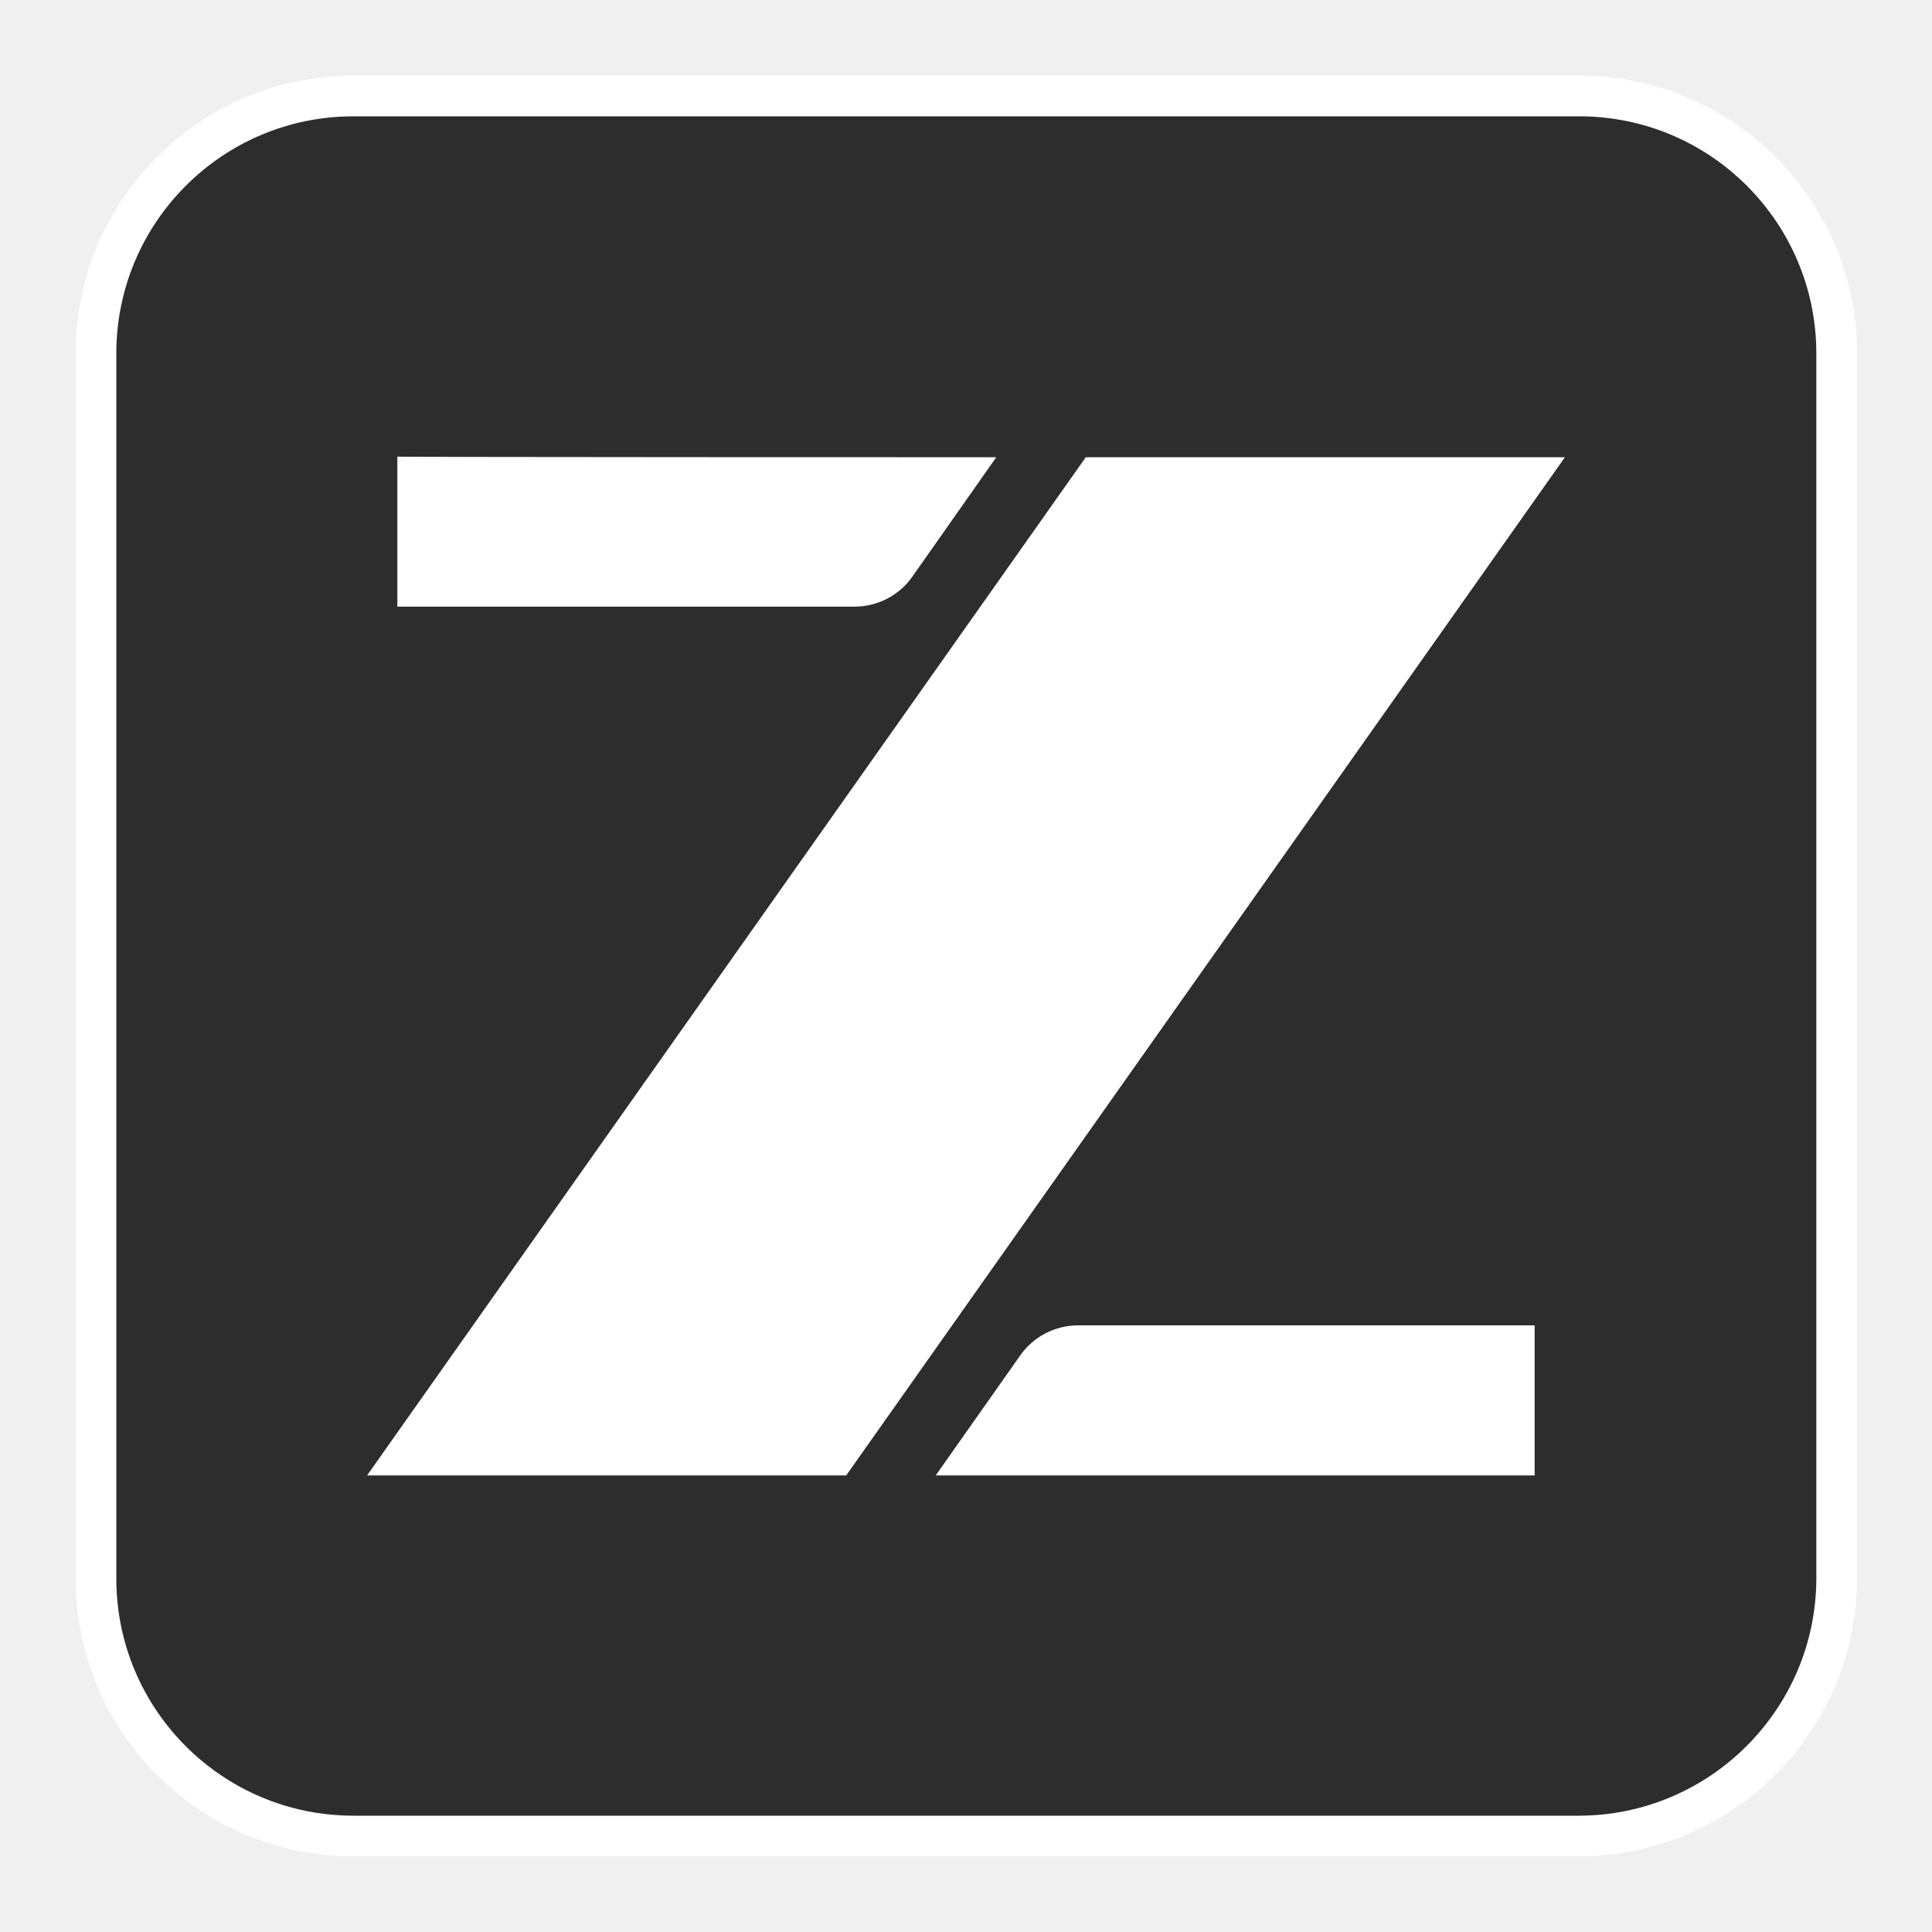
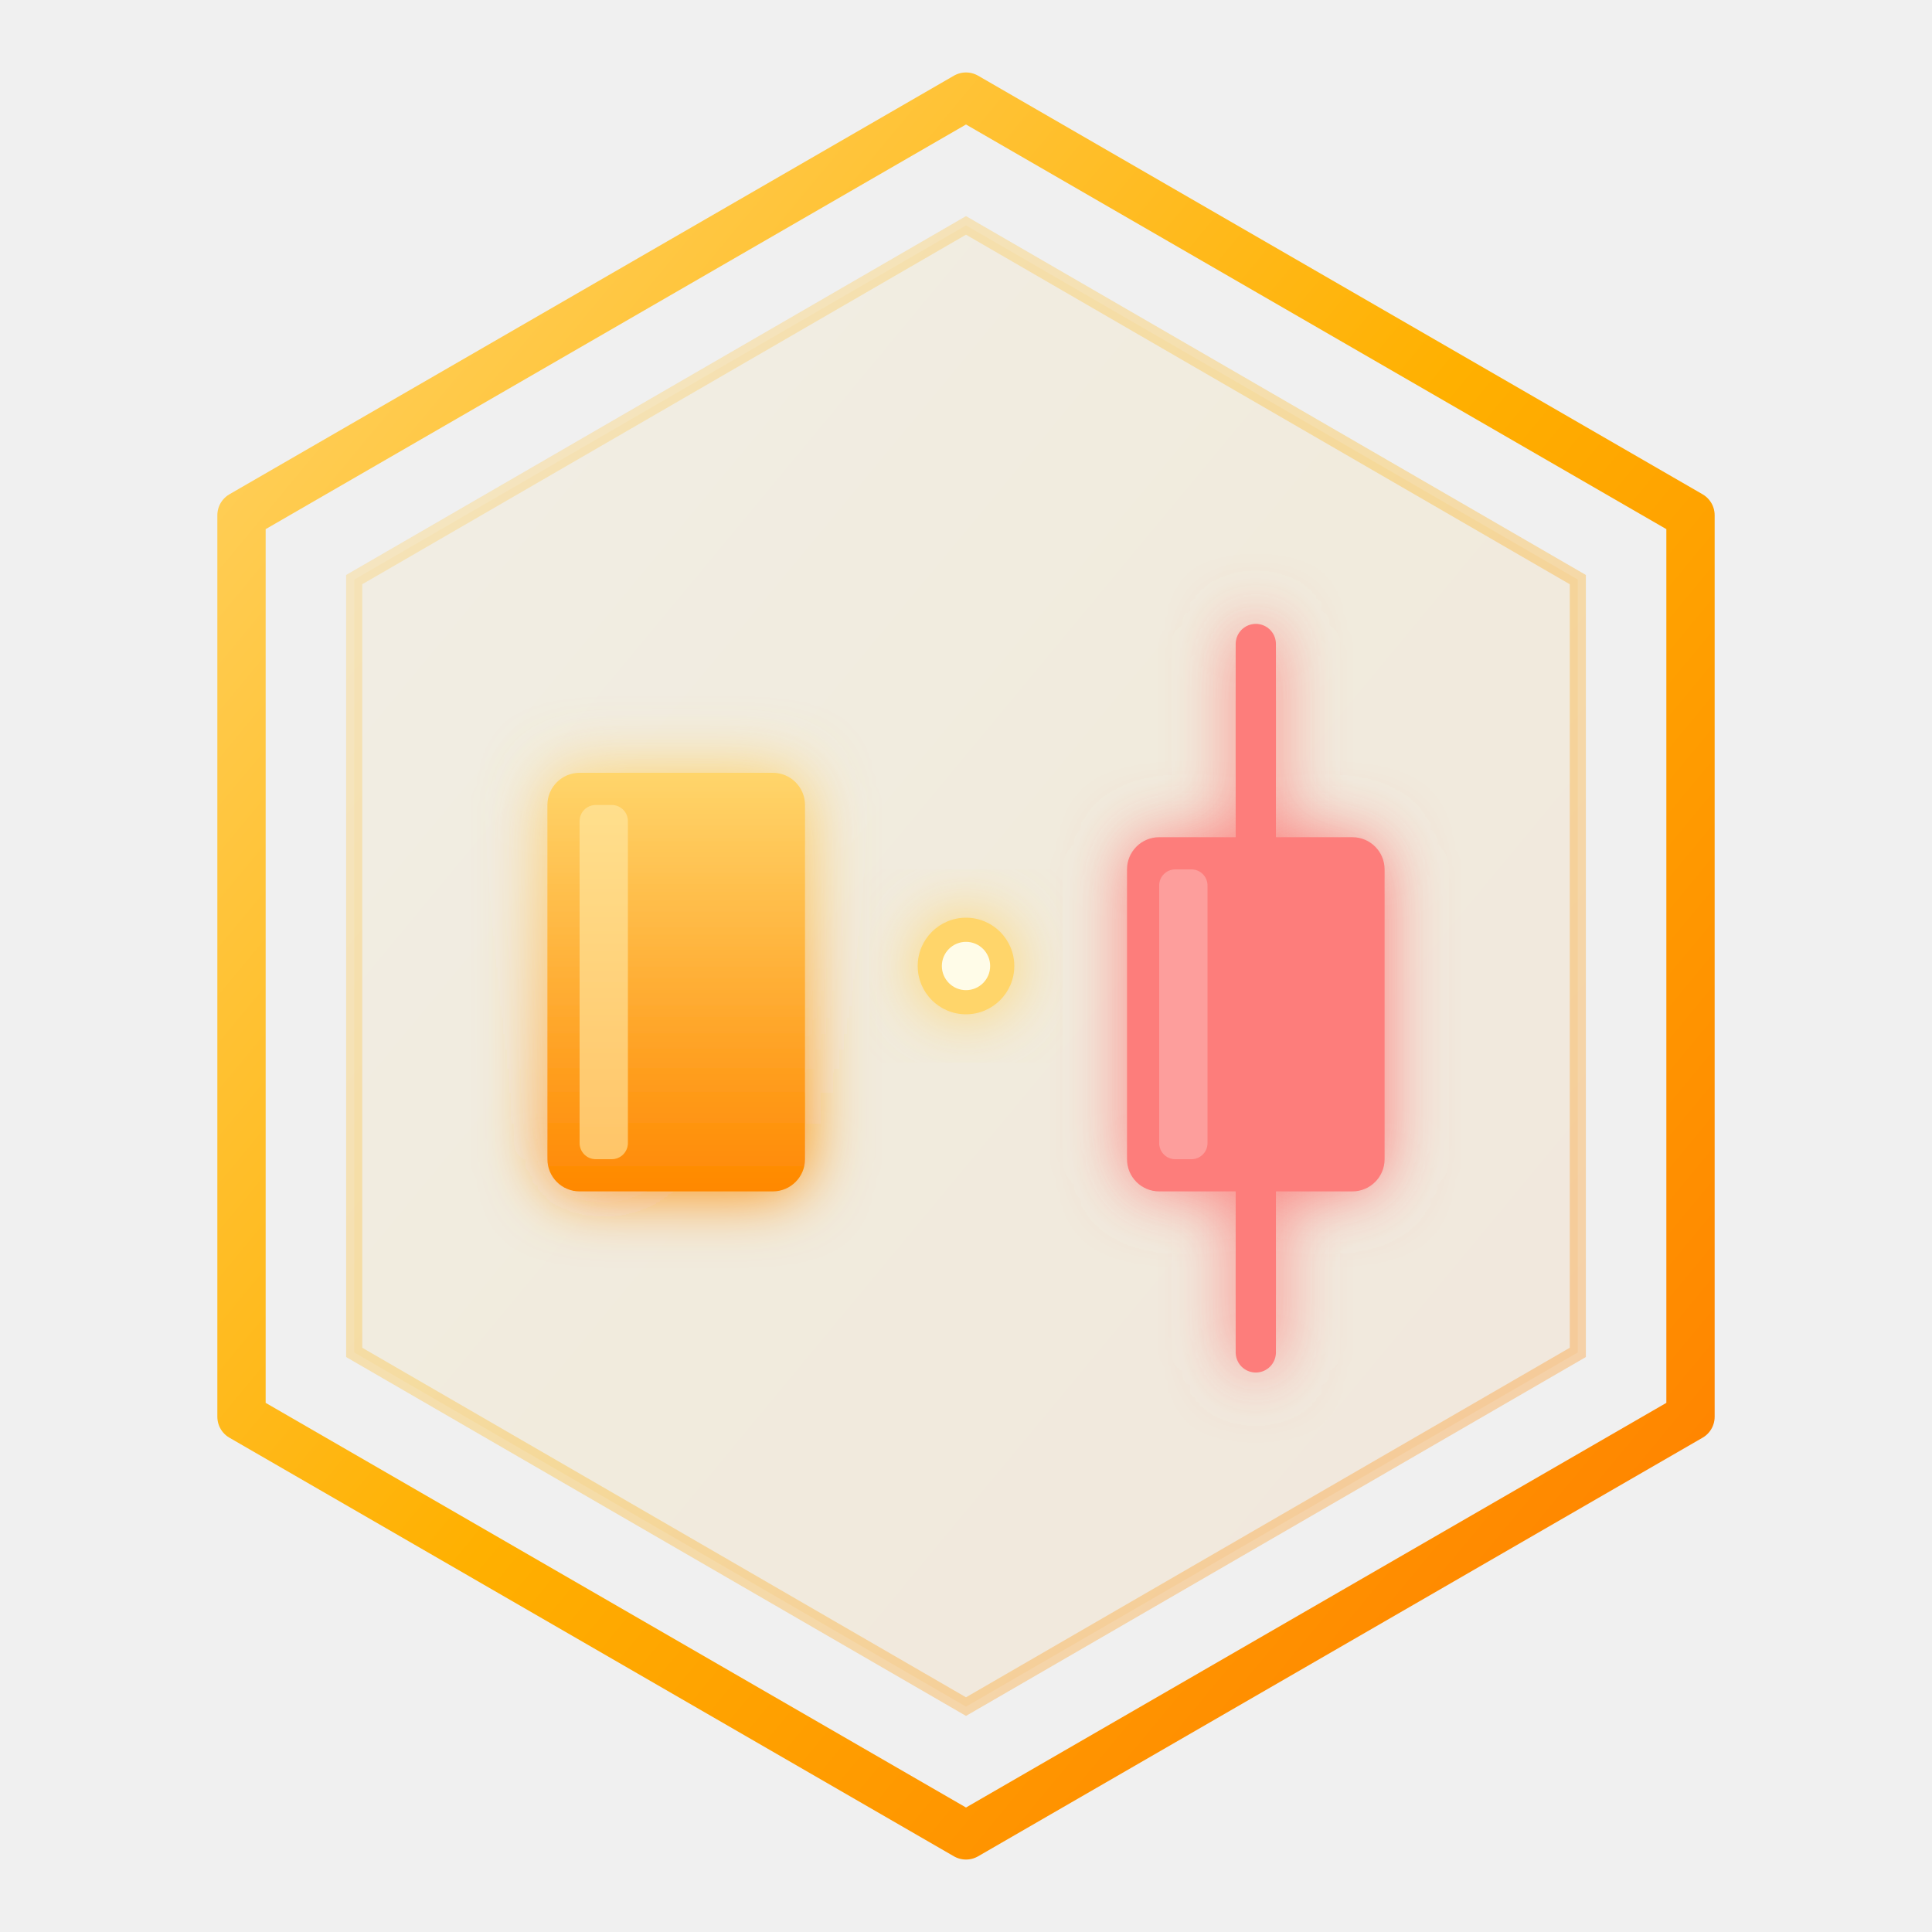
- <svg xmlns="http://www.w3.org/2000/svg" version="1.1" x="0px" y="0px" viewBox="0 0 30 30" style="enable-background:new 0 0 30 30;" xml:space="preserve">
+ <svg xmlns="http://www.w3.org/2000/svg" width="120" height="120" viewBox="0 0 120 120" fill="none">
  <defs>
-     <style type="text/css">
-     .st194{fill:#2D2D2D;stroke:#FFFFFF;stroke-width:0.632;stroke-miterlimit:10;}
-     .st23{fill:#FFFFFF;}
- 
-     .z-breathe {
-       animation: breathe 2.5s ease-in-out infinite;
-     }
- 
-     @keyframes breathe {
-       0%, 100% { opacity: 0.7; }
-       50% { opacity: 1; }
-     }
-   </style>
+     <linearGradient id="hexGrad" x1="0" y1="0" x2="1" y2="1">
+       <stop offset="0%" stop-color="#FFD56B" />
+       <stop offset="50%" stop-color="#FFB000" />
+       <stop offset="100%" stop-color="#FF7A00" />
+     </linearGradient>
+     <linearGradient id="candleGrad" x1="0" y1="0" x2="0" y2="1">
+       <stop offset="0%" stop-color="#FFD56B" />
+       <stop offset="100%" stop-color="#FF8800" />
+     </linearGradient>
+     <filter id="glow" x="-50%" y="-50%" width="200%" height="200%">
+       <feGaussianBlur stdDeviation="2" result="b" />
+       <feMerge>
+         <feMergeNode in="b" />
+         <feMergeNode in="SourceGraphic" />
+       </feMerge>
+     </filter>
  </defs>
-   <g>
-     <path class="st194" d="M24.51,28.51H5.49c-2.21,0-4-1.79-4-4V5.49c0-2.21,1.79-4,4-4h19.03c2.21,0,4,1.79,4,4v19.03     C28.51,26.72,26.72,28.51,24.51,28.51z" />
-     <g class="z-breathe">
-       <path class="st23" d="M15.47,7.1l-1.3,1.85c-0.2,0.29-0.54,0.47-0.9,0.47h-7.1V7.09C6.16,7.1,15.47,7.1,15.47,7.1z" />
-       <polygon class="st23" points="24.3,7.1 13.14,22.91 5.7,22.91 16.86,7.1" />
-       <path class="st23" d="M14.53,22.91l1.31-1.86c0.2-0.29,0.54-0.47,0.9-0.47h7.09v2.33H14.53z" />
-     </g>
+   <path d="M60 6 L105 32 L105 88 L60 114 L15 88 L15 32 Z" fill="none" stroke="url(#hexGrad)" stroke-width="3" stroke-linejoin="round" />
+   <path d="M60 14 L98 36 L98 84 L60 106 L22 84 L22 36 Z" fill="url(#hexGrad)" fill-opacity="0.08" stroke="url(#hexGrad)" stroke-width="1" stroke-opacity="0.3" />
+   <g filter="url(#glow)">
+     <line x1="42" y1="34" x2="42" y2="86" stroke="url(#candleGrad)" stroke-width="2.5" stroke-linecap="round" />
+     <rect x="34" y="48" width="16" height="26" rx="2" fill="url(#candleGrad)" />
+     <rect x="36" y="50" width="3" height="22" rx="1" fill="#FFE9A8" fill-opacity="0.6" />
  </g>
+   <g filter="url(#glow)" opacity="0.85">
+     <line x1="78" y1="40" x2="78" y2="84" stroke="#FF6B6B" stroke-width="2.5" stroke-linecap="round" />
+     <rect x="70" y="52" width="16" height="22" rx="2" fill="#FF6B6B" />
+     <rect x="72" y="54" width="3" height="18" rx="1" fill="#FFB8B8" fill-opacity="0.5" />
+   </g>
+   <circle cx="60" cy="60" r="3" fill="#FFD56B" filter="url(#glow)" />
+   <circle cx="60" cy="60" r="1.5" fill="#FFFCE8" />
</svg>
